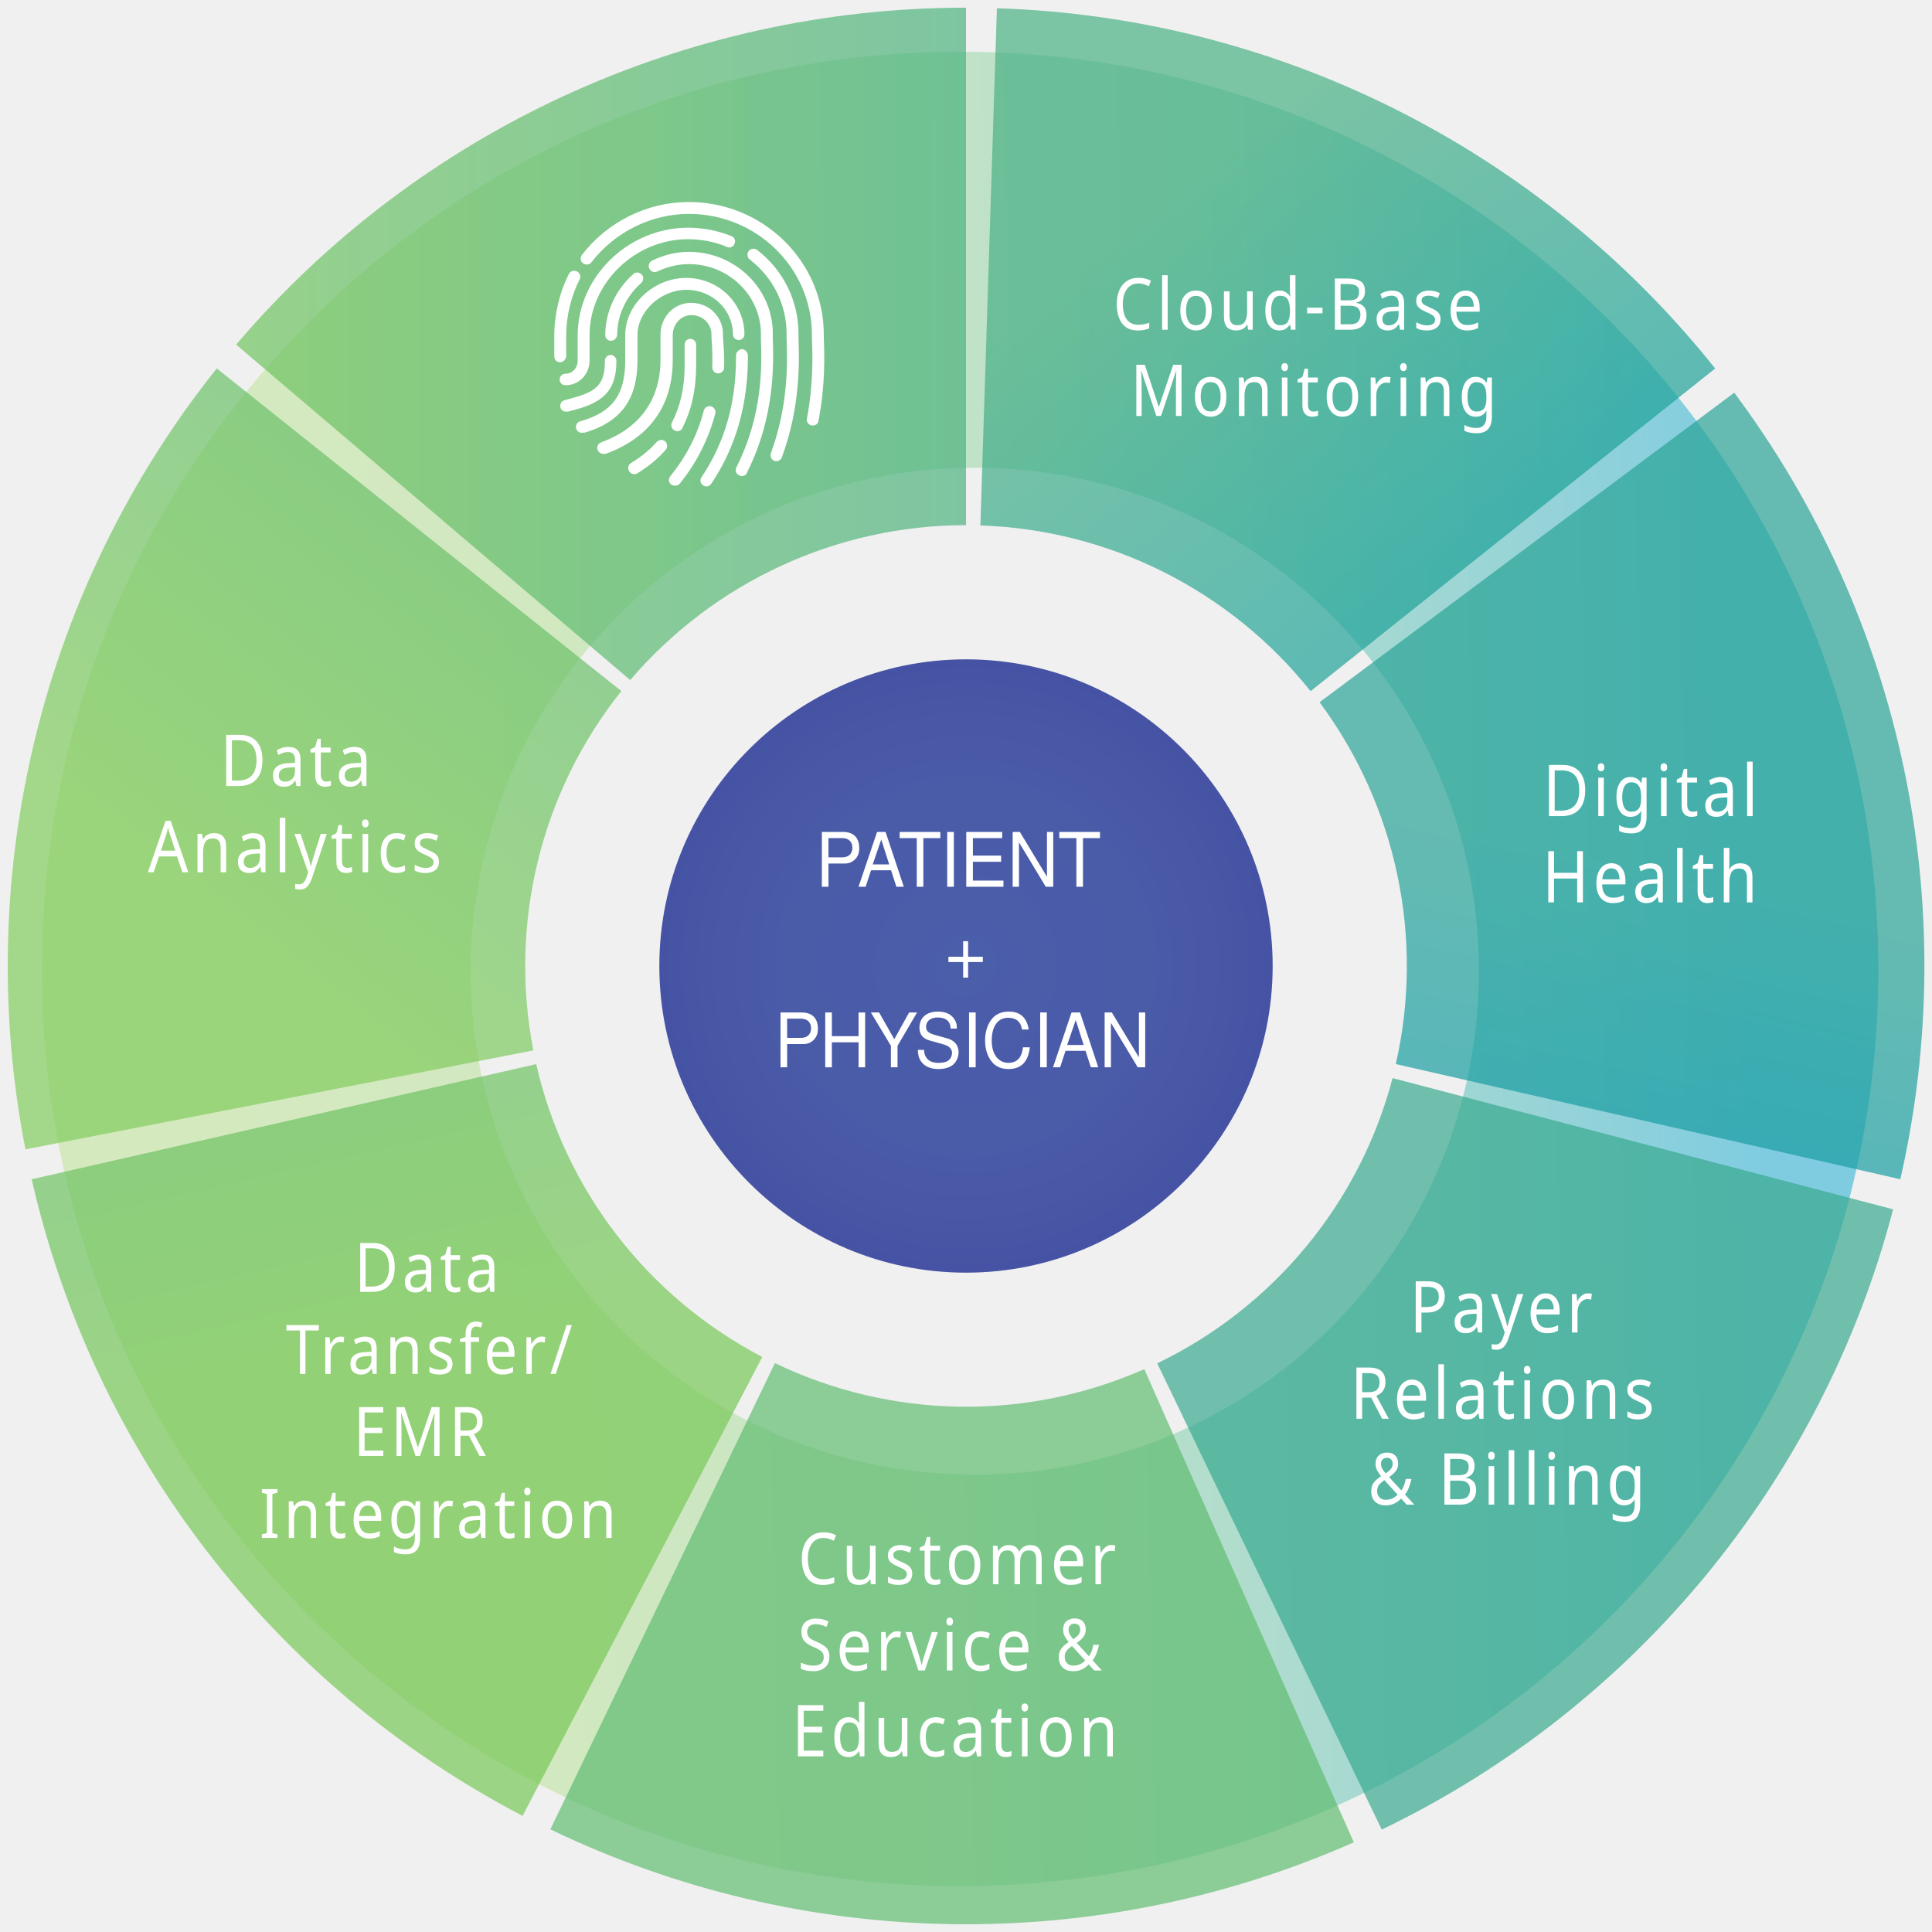
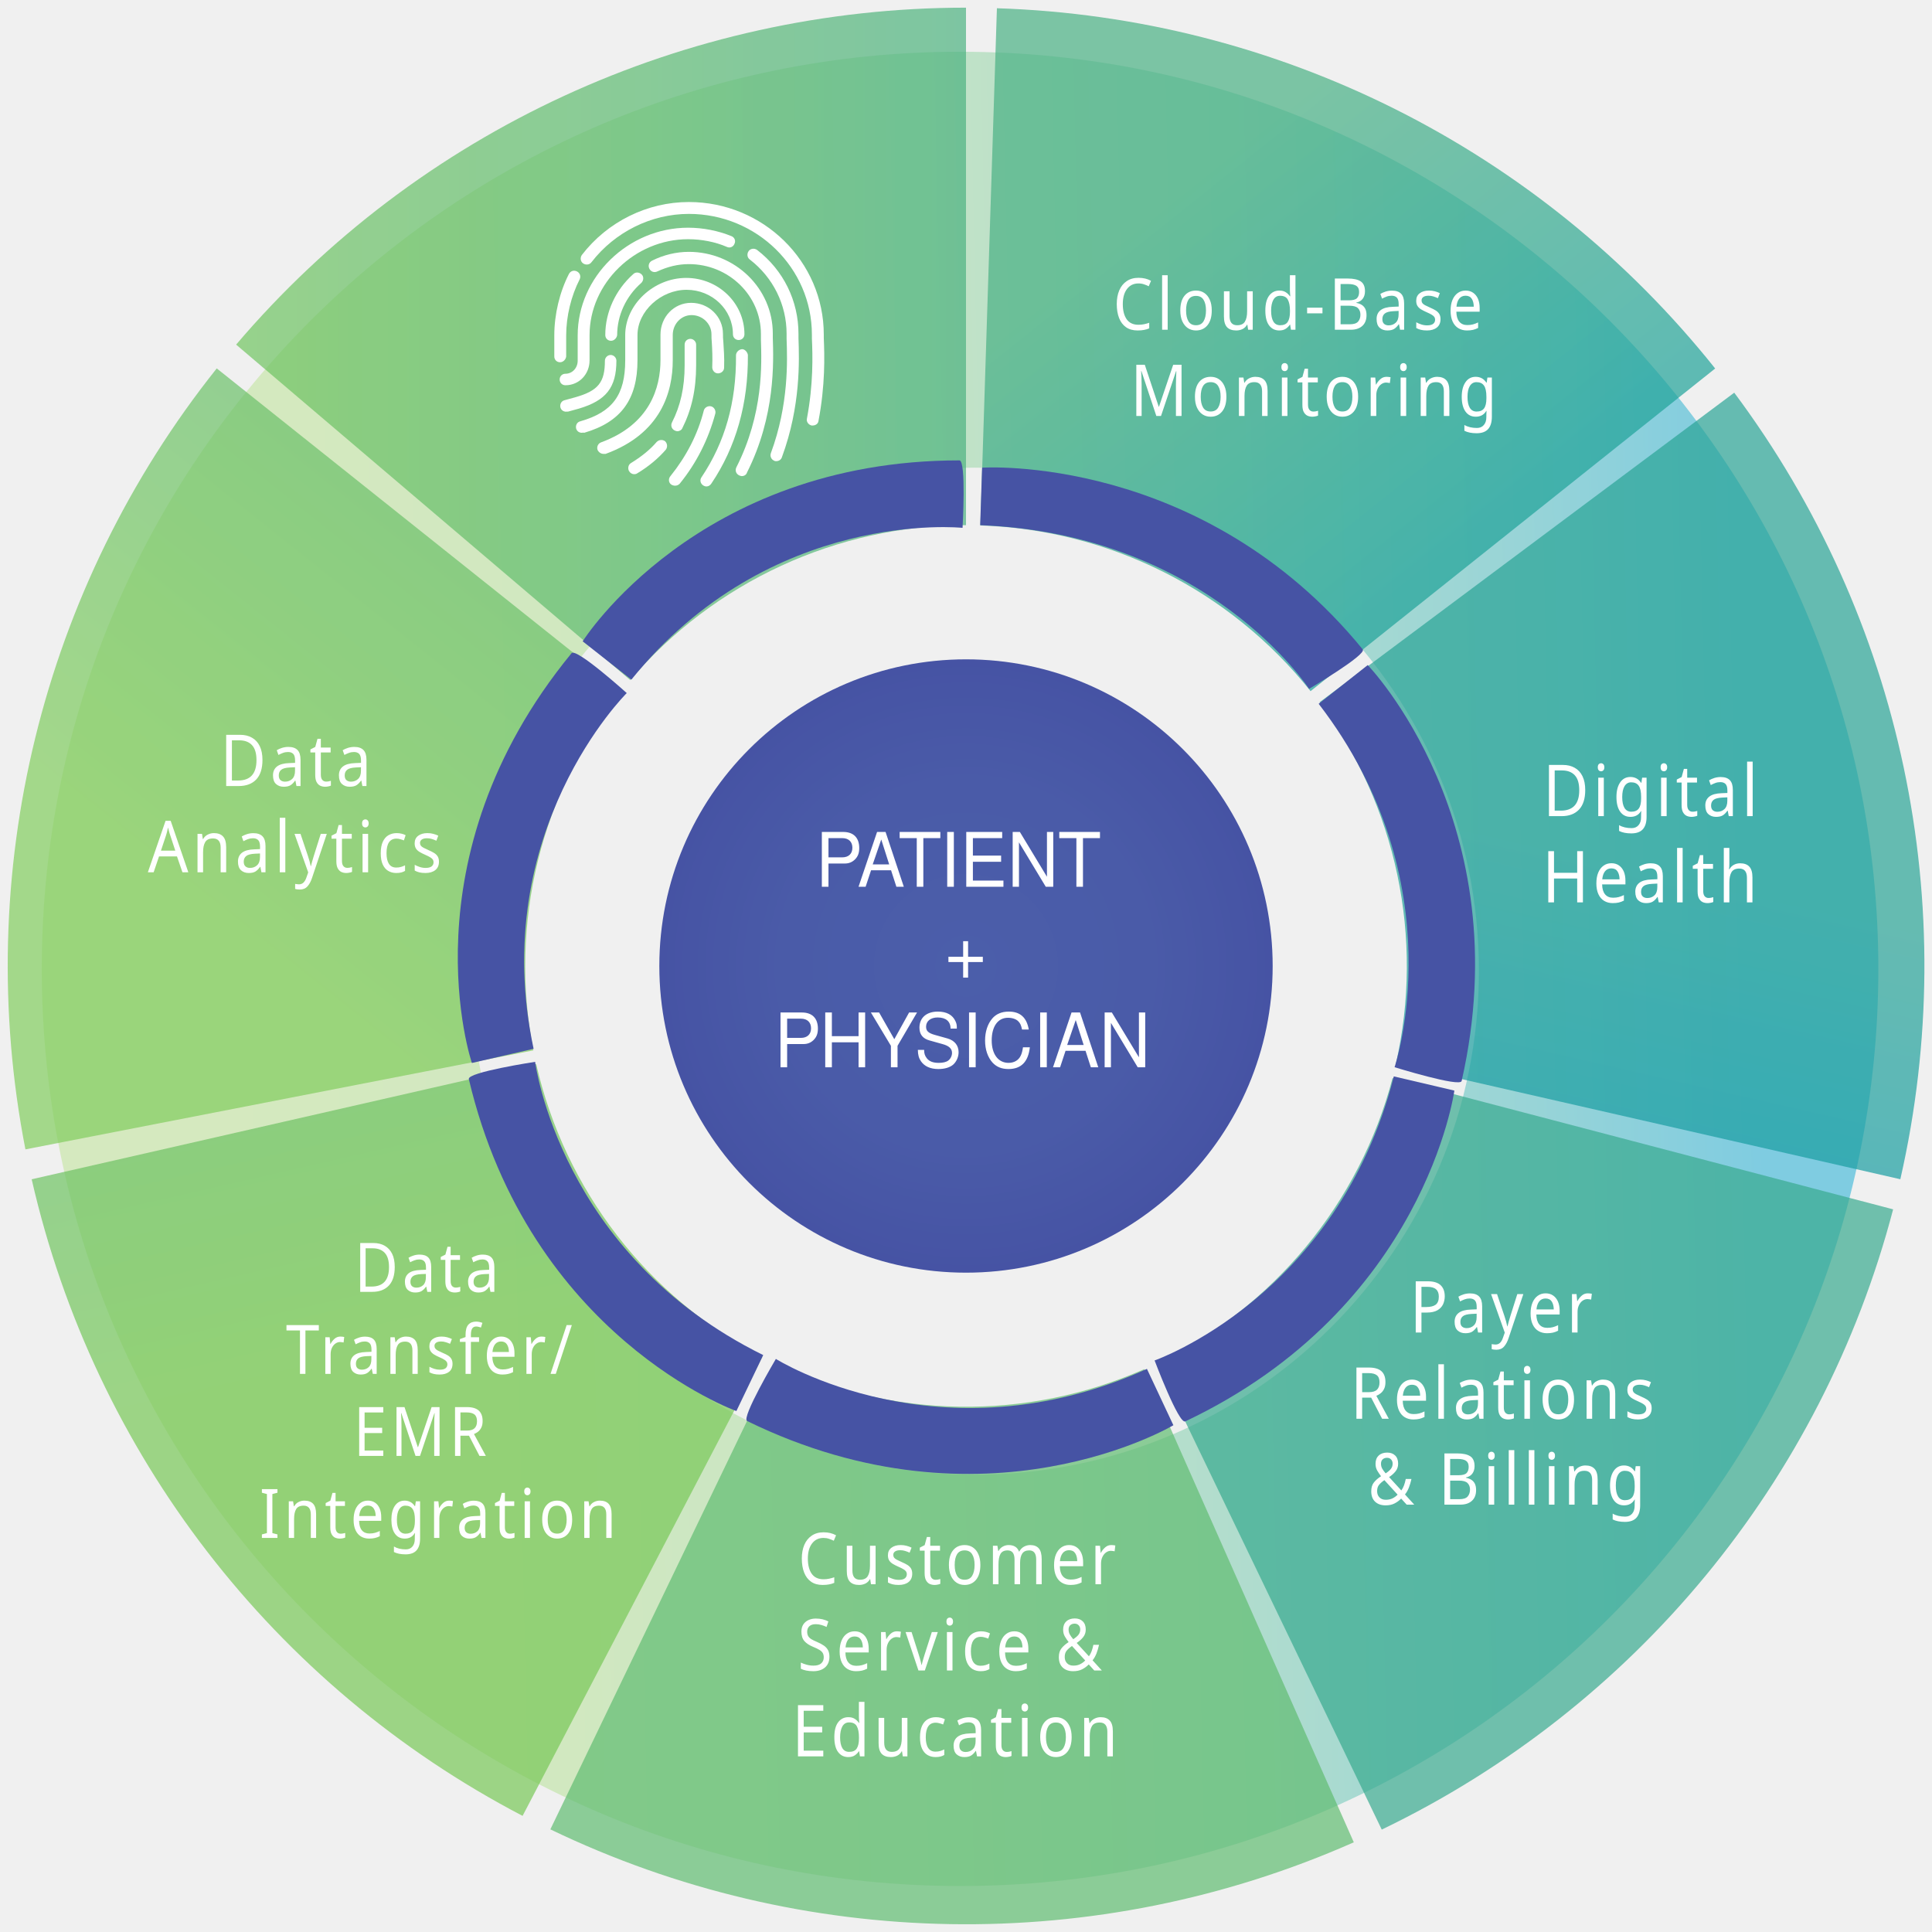
<svg xmlns="http://www.w3.org/2000/svg" xmlns:xlink="http://www.w3.org/1999/xlink" version="1.1" x="0px" y="0px" viewBox="0 0 504 504" style="enable-background:new 0 0 504 504;" xml:space="preserve">
  <style type="text/css">
	.st0{fill:url(#SVGID_1_);}
	.st1{opacity:0.7;}
	.st2{fill:url(#SVGID_2_);}
	.st3{fill:url(#SVGID_3_);}
	.st4{fill:url(#SVGID_4_);}
	.st5{fill:url(#SVGID_5_);}
	.st6{fill:url(#SVGID_6_);}
	.st7{fill:url(#SVGID_7_);}
	.st8{fill:url(#SVGID_8_);}
	.st9{fill:url(#SVGID_9_);}
	.st10{fill:#FFFFFF;}
	.st11{font-family:'Helvetica';}
	.st12{font-size:19.613px;}
	.st13{font-family:'MicrosoftSansSerif';}
	.st14{font-size:18.719px;}
	.st15{letter-spacing:1.1;}
	.st16{font-size:17.827px;}
	.st17{fill:none;}
+ 	.st18{display:none;fill:none;}
+ 	.st19{fill:url(#active7_1_);}
+ 	.st20{fill:url(#active6_1_);}
+ 	.st21{fill:url(#active5_1_);}
+ 	.st22{fill:url(#active4_1_);}
+ 	.st23{fill:url(#active3_1_);}
+ 	.st24{fill:url(#active2_1_);}
+ 	.st25{fill:url(#active1_1_);}
</style>
  <g id="Layer_2">
</g>
  <g id="menu">
    <linearGradient id="SVGID_1_" gradientUnits="userSpaceOnUse" x1="459.374" y1="248.185" x2="54.003" y2="257.055">
      <stop offset="0" style="stop-color:#7FCCE1" />
      <stop offset="0.149" style="stop-color:#98D4D7" />
      <stop offset="0.355" style="stop-color:#B2DDCD" />
      <stop offset="0.564" style="stop-color:#C6E4C5" />
      <stop offset="0.777" style="stop-color:#D1E8C0" />
      <stop offset="1" style="stop-color:#D5E9BF" />
    </linearGradient>
    <path class="st0" d="M250.5,13.5c-132.3,0-239.6,107.1-239.6,239.3S118.1,492,250.5,492S490,384.9,490,252.8S382.8,13.5,250.5,13.5   z M254.3,384.7c-72.6,0-131.5-58.8-131.5-131.3S181.7,122,254.3,122s131.5,58.8,131.5,131.3S327,384.7,254.3,384.7z" />
    <g id="itemsContainer" class="st1">
      <a id="item-1" xlink:href=" " transform="matrix(1,0,0,1,0,0)">
        <linearGradient id="SVGID_2_" gradientUnits="userSpaceOnUse" x1="61.641" y1="89.729" x2="252.002" y2="89.729">
          <stop offset="0" style="stop-color:#70C460" />
          <stop offset="1" style="stop-color:#4CB280" />
        </linearGradient>
        <path class="st2" d="M252,137V2C178.7,2,109.1,34.1,61.6,89.9l102.8,87.5C186.3,151.8,218.3,137,252,137" />
      </a>
      <a id="item-2" xlink:href=" " transform="matrix(0.62348,-0.78183,0.78183,0.62348,-101.3303,289.5854)">
        <linearGradient id="SVGID_3_" gradientUnits="userSpaceOnUse" x1="136.058" y1="23.664" x2="296.147" y2="23.664">
          <stop offset="0" style="stop-color:#82CD5E" />
          <stop offset="1" style="stop-color:#61BC6D" />
        </linearGradient>
        <path class="st3" d="M249.7,137.8V2.8C176.4,2.8,106.8,35,59.3,90.8l102.8,87.5C184,152.6,216,137.8,249.7,137.8" />
      </a>
      <a id="item-3" xlink:href=" " transform="matrix(-0.22252,-0.97492,0.97492,-0.22252,61.89826,549.3622)">
        <linearGradient id="SVGID_4_" gradientUnits="userSpaceOnUse" x1="181.317" y1="-13.619" x2="371.856" y2="-13.619">
          <stop offset="0" style="stop-color:#78C857" />
          <stop offset="1" style="stop-color:#59B876" />
        </linearGradient>
        <path class="st4" d="M247.6,136.5V1.5c-73.3,0-142.9,32.1-190.4,87.9L160,177C181.9,151.3,213.9,136.5,247.6,136.5" />
      </a>
      <a id="item-4" xlink:href=" " transform="matrix(-0.90096,-0.43388,0.43388,-0.90096,366.7713,583.7132)">
        <linearGradient id="SVGID_5_" gradientUnits="userSpaceOnUse" x1="268.344" y1="42.71" x2="478.008" y2="42.71">
          <stop offset="0" style="stop-color:#60BC70" />
          <stop offset="1" style="stop-color:#2DA695" />
        </linearGradient>
        <path class="st5" d="M247.3,134.1v-135C174.1-0.9,104.5,31.2,57,87l102.8,87.5C181.6,148.9,213.6,134.1,247.3,134.1" />
      </a>
      <a id="item-5" xlink:href=" " transform="matrix(-0.90096,0.43388,-0.43388,-0.90096,583.7132,366.7713)">
        <linearGradient id="SVGID_6_" gradientUnits="userSpaceOnUse" x1="259.302" y1="111.074" x2="451.227" y2="111.074">
          <stop offset="0" style="stop-color:#38AA8E" />
          <stop offset="1" style="stop-color:#0096AE" />
        </linearGradient>
        <path class="st6" d="M249.1,132.3v-135c-73.3,0-142.9,32.1-190.4,87.9l102.8,87.5C183.3,147.1,215.4,132.3,249.1,132.3" />
      </a>
      <a id="item-6" xlink:href=" " transform="matrix(-0.22252,0.97492,-0.97492,-0.22252,549.3622,61.89826)">
        <linearGradient id="SVGID_7_" gradientUnits="userSpaceOnUse" x1="185.227" y1="168.202" x2="343.065" y2="168.202">
          <stop offset="0" style="stop-color:#2AA496" />
          <stop offset="1" style="stop-color:#0094B0" />
        </linearGradient>
        <path class="st7" d="M251.5,132.6v-135c-73.3,0-142.9,32.1-190.4,87.9l102.8,87.5C185.8,147.4,217.8,132.6,251.5,132.6" />
      </a>
      <a id="item-7" xlink:href=" " transform="matrix(0.62348,0.78183,-0.78183,0.62348,289.5854,-101.3303)">
        <linearGradient id="SVGID_8_" gradientUnits="userSpaceOnUse" x1="129.407" y1="146.556" x2="321.178" y2="146.556">
          <stop offset="0" style="stop-color:#48B083" />
          <stop offset="1" style="stop-color:#079BA6" />
        </linearGradient>
        <path class="st8" d="M252.8,134.7v-135C179.5-0.3,110,31.8,62.5,87.6l102.8,87.5C187.1,149.5,219.1,134.7,252.8,134.7" />
      </a>
    </g>
    <g id="Layer_3">
	</g>
    <g id="trigger">
      <radialGradient id="SVGID_9_" cx="252.002" cy="252.002" r="80" gradientUnits="userSpaceOnUse">
        <stop offset="0" style="stop-color:#4B5EAA" />
        <stop offset="0.6" style="stop-color:#4A5BA8" />
        <stop offset="1" style="stop-color:#4653A4" />
      </radialGradient>
      <circle class="st9" cx="252" cy="252" r="80" />
    </g>
    <text transform="matrix(0.9461 0 0 1 212.7091 231.3281)">
      <tspan x="0" y="0" class="st10 st11 st12">PATIENT</tspan>
      <tspan x="35.7" y="23.5" class="st10 st11 st12">+</tspan>
      <tspan x="-11.4" y="47.1" class="st10 st11 st12">PHYSICIAN</tspan>
    </text>
    <g id="fingerprint">
      <path class="st10" d="M212,111c-0.1,0-0.2,0-0.3,0c-0.8-0.2-1.4-1-1.2-1.8c1.7-9,1.5-16.5,1.3-20.9l0-1    c0-17.4-14.4-31.5-32.1-31.5c-9.8,0-19.3,4.7-25.4,12.6c-0.5,0.7-1.5,0.8-2.2,0.3c-0.7-0.5-0.8-1.5-0.3-2.2    c6.7-8.7,17.1-13.8,27.9-13.8c19.4,0,35.2,15.5,35.2,34.6l0,0.9c0.2,4.6,0.4,12.3-1.4,21.7C213.4,110.5,212.8,111,212,111z" />
      <path class="st10" d="M146.1,94.5c-0.9,0-1.5-0.7-1.5-1.5v-5.5c0-5.5,1.4-11.3,3.8-16c0.4-0.8,1.3-1.1,2.1-0.7    c0.8,0.4,1.1,1.3,0.7,2.1c-2.2,4.3-3.5,9.6-3.5,14.6v5.5C147.6,93.8,146.9,94.5,146.1,94.5z" />
      <path class="st10" d="M147.5,100.5c-0.9,0-1.5-0.7-1.5-1.5c0-0.9,0.7-1.5,1.5-1.5c1.8,0,3.2-1.5,3.2-3.4v-6.6    c0-15.3,13.2-28.1,28.8-28.1c3.9,0,7.9,0.8,11.3,2.2c0.8,0.3,1.2,1.2,0.8,2c-0.3,0.8-1.2,1.2-2,0.8c-3-1.3-6.6-2-10.1-2    c-13.9,0-25.7,11.5-25.7,25v6.6C153.8,97.6,151.1,100.5,147.5,100.5z" />
      <path class="st10" d="M202.5,120.3c-0.2,0-0.4,0-0.5-0.1c-0.8-0.3-1.2-1.2-0.9-2c4.7-12.7,4.3-24.2,4.1-29.8l0-0.4    c0-0.4,0-0.7,0-0.9c0-7.6-3.5-14.7-9.6-19.4c-0.7-0.5-0.8-1.5-0.3-2.2c0.5-0.7,1.5-0.8,2.2-0.3c6.9,5.3,10.8,13.3,10.8,21.9    c0,0.2,0,0.5,0,0.8l0,0.3c0.2,5.8,0.6,17.7-4.3,31C203.8,119.9,203.2,120.3,202.5,120.3z" />
      <path class="st10" d="M193.5,124.2c-0.2,0-0.5-0.1-0.7-0.2c-0.8-0.4-1.1-1.3-0.7-2.1c7.1-14,6.6-27,6.4-33.3c0-0.8,0-1.2,0-1.5    c0-10-8.4-18.2-18.8-18.2c-2.9,0-5.6,0.7-8.2,1.9c-0.8,0.4-1.7,0.1-2.1-0.7c-0.4-0.8-0.1-1.7,0.7-2.1c3-1.5,6.3-2.3,9.6-2.3    c12.1,0,21.9,9.6,21.9,21.3c0,0.3,0,0.7,0,1.1c0.2,6.3,0.7,20.4-6.7,35.1C194.7,123.9,194.1,124.2,193.5,124.2z" />
      <path class="st10" d="M159.4,88.9c-0.9,0-1.5-0.7-1.5-1.5c0-6,2.7-11.8,7.3-15.9c0.6-0.6,1.6-0.5,2.2,0.1c0.6,0.6,0.5,1.6-0.1,2.2    c-4,3.5-6.3,8.5-6.3,13.6C160.9,88.2,160.2,88.9,159.4,88.9z" />
      <path class="st10" d="M147.7,107.4c-0.7,0-1.3-0.4-1.5-1.1c-0.2-0.8,0.2-1.7,1.1-1.9l2.9-0.8c5.9-1.7,7.6-3.9,7.6-9.5    c0-0.8,0.7-1.5,1.5-1.5s1.5,0.7,1.5,1.5c0,7-2.7,10.4-9.8,12.5l-2.9,0.8C148,107.3,147.9,107.4,147.7,107.4z" />
      <path class="st10" d="M184.3,126.9c-0.3,0-0.6-0.1-0.9-0.3c-0.7-0.5-0.9-1.4-0.4-2.1c6.1-9.1,9.1-19.5,9-31.8    c0-0.8,0.7-1.5,1.5-1.6c0.7-0.1,1.5,0.7,1.6,1.5c0.1,12.7-3.1,24-9.5,33.5C185.3,126.6,184.8,126.9,184.3,126.9z" />
      <path class="st10" d="M151.8,112.9c-0.7,0-1.3-0.4-1.5-1.1c-0.2-0.8,0.2-1.7,1.1-1.9c8.4-2.4,11.7-6.9,11.7-15.9v-6.6    c0-7.9,7.4-14.9,15.9-14.9c8.4,0,15.2,6.6,15.2,14.7c0,0.9-0.7,1.5-1.5,1.5c-0.9,0-1.5-0.7-1.5-1.5c0-6.4-5.4-11.6-12.1-11.6    c-6.7,0-12.8,5.6-12.8,11.8v6.6c0,10.2-4.3,16.1-13.9,18.9C152.1,112.8,152,112.9,151.8,112.9z" />
      <path class="st10" d="M176.1,126.7c-0.3,0-0.7-0.1-1-0.3c-0.7-0.5-0.8-1.5-0.2-2.2c4.1-5.1,7.1-10.8,8.7-17.1    c0.2-0.8,1.1-1.3,1.9-1.1c0.8,0.2,1.3,1.1,1.1,1.9c-1.8,6.7-4.9,12.9-9.3,18.3C177,126.5,176.6,126.7,176.1,126.7z" />
      <path class="st10" d="M157.4,118.4c-0.6,0-1.2-0.4-1.5-1c-0.3-0.8,0.1-1.7,0.9-2c12.8-4.7,15.5-14.3,15.5-21.5v-6.6    c0-4.6,3.5-8.3,8-8.3c4.6,0,8.3,3.6,8.3,8.1c0,0.6,0,1.3,0.1,2.1c0.1,1.7,0.3,4,0.2,6.7c0,0.9-0.8,1.5-1.6,1.5    c-0.9,0-1.5-0.8-1.5-1.6c0.1-2.5,0-4.6-0.1-6.3c-0.1-0.9-0.1-1.7-0.1-2.3c0-2.7-2.3-5-5.2-5c-2.7,0-4.9,2.3-4.9,5.2v6.6    c0,8.2-3,19.1-17.5,24.4C157.8,118.4,157.6,118.4,157.4,118.4z" />
      <path class="st10" d="M176.7,112.5c-0.2,0-0.5-0.1-0.7-0.2c-0.8-0.4-1.1-1.3-0.7-2.1c2.2-4.3,3.3-9.1,3.3-14.9v-5.4    c0-0.9,0.7-1.5,1.5-1.5s1.5,0.7,1.5,1.5v5.4c0,6.4-1.2,11.6-3.6,16.4C177.8,112.2,177.2,112.5,176.7,112.5z" />
      <path class="st10" d="M165.4,123.7c-0.5,0-1-0.3-1.3-0.8c-0.4-0.7-0.2-1.7,0.5-2.1c2.6-1.6,4.9-3.4,6.7-5.5    c0.6-0.6,1.5-0.7,2.2-0.2c0.6,0.6,0.7,1.5,0.2,2.2c-2,2.3-4.5,4.4-7.5,6.2C165.9,123.7,165.6,123.7,165.4,123.7z" />
    </g>
    <text transform="matrix(0.884 0 0 1 290.3213 86.0186)">
      <tspan x="0" y="0" class="st10 st13 st14 st15">Cloud-Base</tspan>
      <tspan x="5.1" y="22.5" class="st10 st13 st14 st15">Monitoring</tspan>
    </text>
    <text transform="matrix(0.884 0 0 1 402.4753 212.9077)">
      <tspan x="0" y="0" class="st10 st13 st14 st15">Digital</tspan>
      <tspan x="-0.2" y="22.5" class="st10 st13 st14 st15">Health</tspan>
    </text>
    <text transform="matrix(0.884 0 0 1 367.7202 347.6107)">
      <tspan x="0" y="0" class="st10 st13 st14 st15">Payer</tspan>
      <tspan x="-17.5" y="22.5" class="st10 st13 st14 st15">Relations</tspan>
      <tspan x="-12.3" y="44.9" class="st10 st13 st14 st15">&amp; Billing</tspan>
    </text>
    <text transform="matrix(0.884 0 0 1 208.1596 413.2778)">
      <tspan x="0" y="0" class="st10 st13 st14 st15">Customer</tspan>
      <tspan x="-0.1" y="22.5" class="st10 st13 st14 st15">Service &amp;</tspan>
      <tspan x="-1.8" y="44.9" class="st10 st13 st14 st15">Education</tspan>
    </text>
    <text id="Data_Transfer_x2F__EMR_Integration" transform="matrix(0.884 0 0 1 92.4358 337.0026)">
      <tspan x="0" y="0" class="st10 st13 st16 st15">Data</tspan>
      <tspan x="-20.2" y="21.4" class="st10 st13 st16 st15">Transfer/</tspan>
      <tspan x="-0.3" y="42.8" class="st10 st13 st16 st15">EMR</tspan>
      <tspan x="-28" y="64.2" class="st10 st13 st16 st15">Integration</tspan>
    </text>
    <text transform="matrix(0.884 0 0 1 57.4042 205.0515)">
      <tspan x="0" y="0" class="st10 st13 st14 st15">Data</tspan>
      <tspan x="-21.3" y="22.5" class="st10 st13 st14 st15">Analytics</tspan>
    </text>
    <g>
      <path class="st17" d="M358.2,172c-24.1-30.9-61.6-50.8-103.8-50.8c-72.6,0-131.5,58.8-131.5,131.3c0,72.5,58.9,131.3,131.5,131.3    c62.8,0,115.3-44,128.4-102.8c2-9.2,3.1-18.7,3.1-28.5C385.8,222.2,375.5,194.2,358.2,172z" />
      <path class="st17" d="M382.7,281.1c-13,58.8-65.6,102.8-128.4,102.8c-72.6,0-131.5-58.8-131.5-131.3    c0-72.5,58.9-131.3,131.5-131.3c42.2,0,79.8,19.9,103.8,50.8l84.4-63c-43.7-58.4-113.5-96.3-192.1-96.3    C118.1,12.7,10.9,119.9,10.9,252s107.3,239.3,239.6,239.3c114.3,0,210-80,233.8-187L382.7,281.1z" />
    </g>
+     <path class="st18" d="M153.6,169" />
+   </g>
+   <g id="active">
+     <linearGradient id="active7_1_" gradientUnits="userSpaceOnUse" x1="255.686" y1="150.855" x2="355.576" y2="150.855">
+       <stop offset="0" style="stop-color:#4653A4" />
+       <stop offset="1" style="stop-color:#4653A4" />
+     </linearGradient>
+     <path id="active7" class="st19" d="M256.2,122c0,0,57.4-3.8,99.3,47.4c1.1,1.4-14,10.3-14,10.3s-26.3-40.4-85.8-42.7" />
+     <linearGradient id="active6_1_" gradientUnits="userSpaceOnUse" x1="337.174" y1="254.098" x2="437.064" y2="254.098" gradientTransform="matrix(0.64 0.761 -0.8233 0.6923 326.0816 -239.4185)">
+       <stop offset="0" style="stop-color:#4653A4" />
+       <stop offset="1" style="stop-color:#4653A4" />
+     </linearGradient>
+     <path id="active6" class="st20" d="M344,183.6c36.1,46.9,19.8,94.8,19.8,94.8s17.1,5.3,17.5,3.6c15.3-67.4-24.5-108.5-24.5-108.5" />
+     <linearGradient id="active5_1_" gradientUnits="userSpaceOnUse" x1="391.624" y1="316.14" x2="491.514" y2="316.14" gradientTransform="matrix(-0.2035 0.9733 -1.0529 -0.2201 761.6957 -33.8266)">
+       <stop offset="0" style="stop-color:#4653A4" />
+       <stop offset="1" style="stop-color:#4653A4" />
+     </linearGradient>
+     <path id="active5" class="st21" d="M363.6,280.8c-14.6,57.4-62.4,74.1-62.4,74.1s6.3,16.7,8,15.9c62.5-29.6,70.2-86.3,70.2-86.3" />
+     <linearGradient id="active4_1_" gradientUnits="userSpaceOnUse" x1="444.255" y1="400.021" x2="544.145" y2="400.021" gradientTransform="matrix(-0.8879 0.4477 -0.4843 -0.9605 880.7111 529.2421)">
+       <stop offset="0" style="stop-color:#4653A4" />
+       <stop offset="1" style="stop-color:#4653A4" />
+     </linearGradient>
+     <path id="active4" class="st22" d="M299.2,357.1c-53.9,24.4-96.8-2.6-96.8-2.6s-9.1,15.4-7.5,16.2c62.1,30.4,111.2,1.1,111.2,1.1" />
+     <linearGradient id="active3_1_" gradientUnits="userSpaceOnUse" x1="491.376" y1="475.235" x2="591.266" y2="475.235" gradientTransform="matrix(-0.9097 -0.4015 0.4344 -0.9841 445.6728 1004.875)">
+       <stop offset="0" style="stop-color:#4653A4" />
+       <stop offset="1" style="stop-color:#4653A4" />
+     </linearGradient>
+     <path id="active3" class="st23" d="M199.1,353.5C146,327.3,139.6,277,139.6,277s-17.7,2.7-17.3,4.5c15.9,67.3,69.8,86.6,69.8,86.6" />
+     <linearGradient id="active2_1_" gradientUnits="userSpaceOnUse" x1="536.494" y1="574.334" x2="636.384" y2="574.334" gradientTransform="matrix(-0.2447 -0.9448 1.0604 -0.2747 -323.9053 934.4071)">
+       <stop offset="0" style="stop-color:#4653A4" />
+       <stop offset="1" style="stop-color:#4653A4" />
+     </linearGradient>
+     <path id="active2" class="st24" d="M139.2,273.6c-12.1-56.8,24.3-92.8,24.3-92.8s-13.2-11.9-14.4-10.4   c-44.1,53.7-26,106.9-26,106.9" />
+     <linearGradient id="active1_1_" gradientUnits="userSpaceOnUse" x1="583.556" y1="665.658" x2="683.445" y2="665.658" gradientTransform="matrix(0.5763 -0.78 0.8658 0.6396 -735.9478 215.5676)">
+       <stop offset="0" style="stop-color:#4653A4" />
+       <stop offset="1" style="stop-color:#4653A4" />
+     </linearGradient>
+     <path id="active1" class="st25" d="M164.7,177.3c36.3-44.9,86.4-39.6,86.4-39.6s1-17.5-0.8-17.6c-68.6,0-98.3,47.2-98.3,47.2" />
  </g>
</svg>
